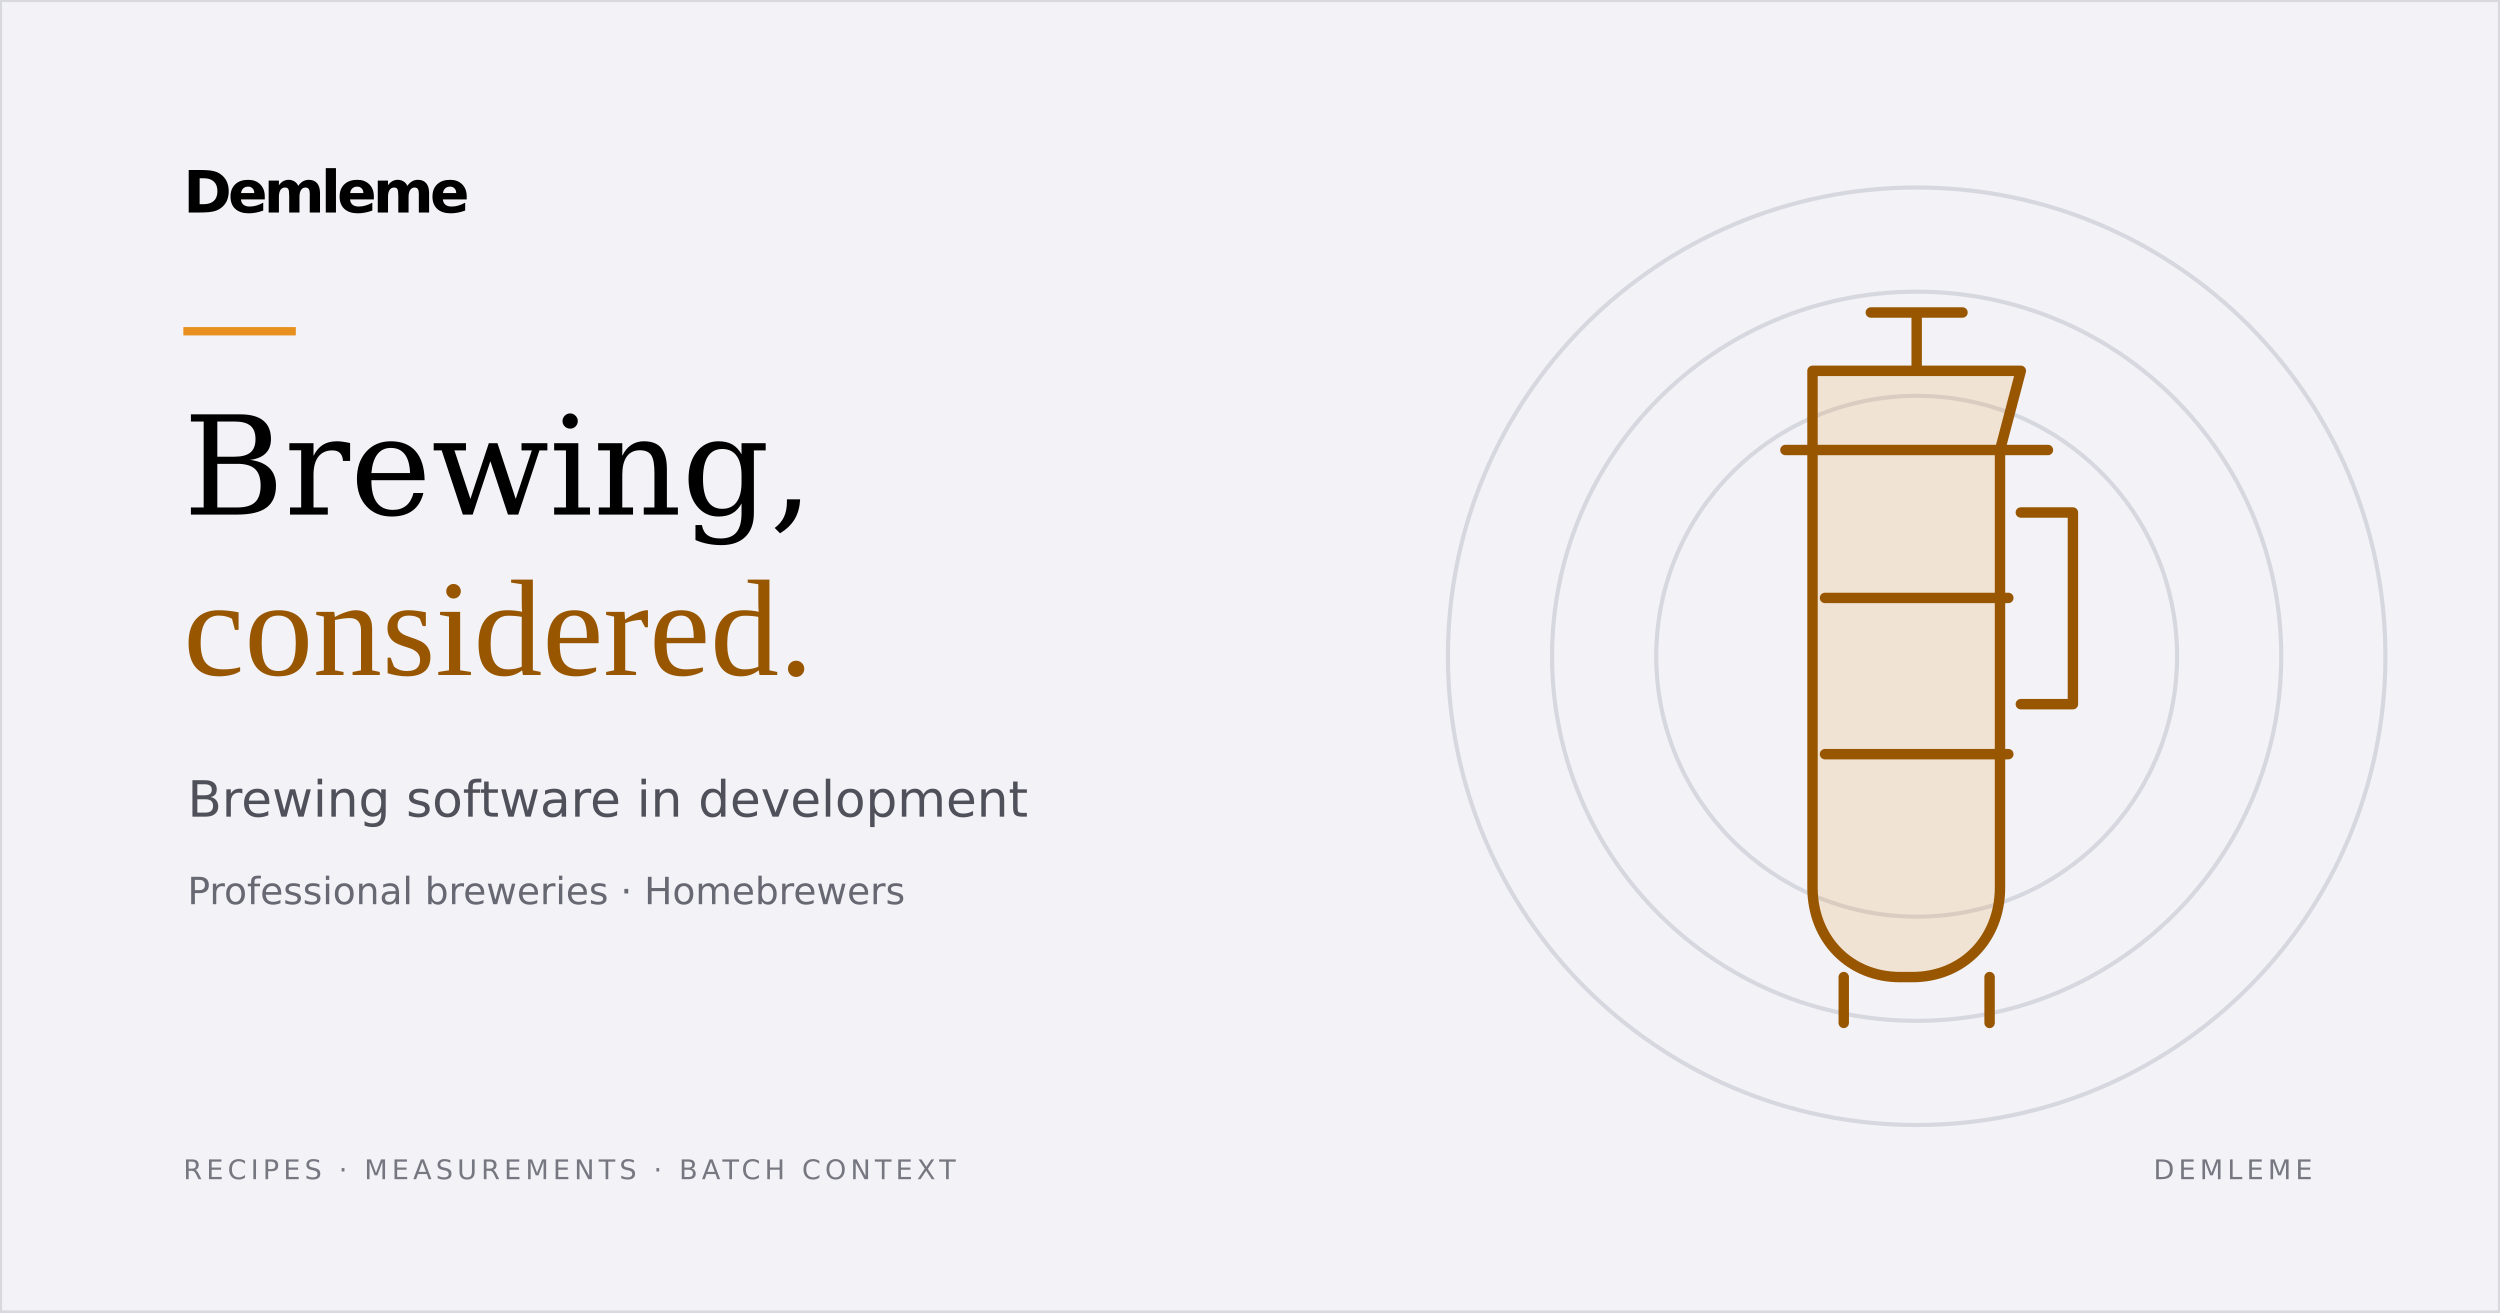
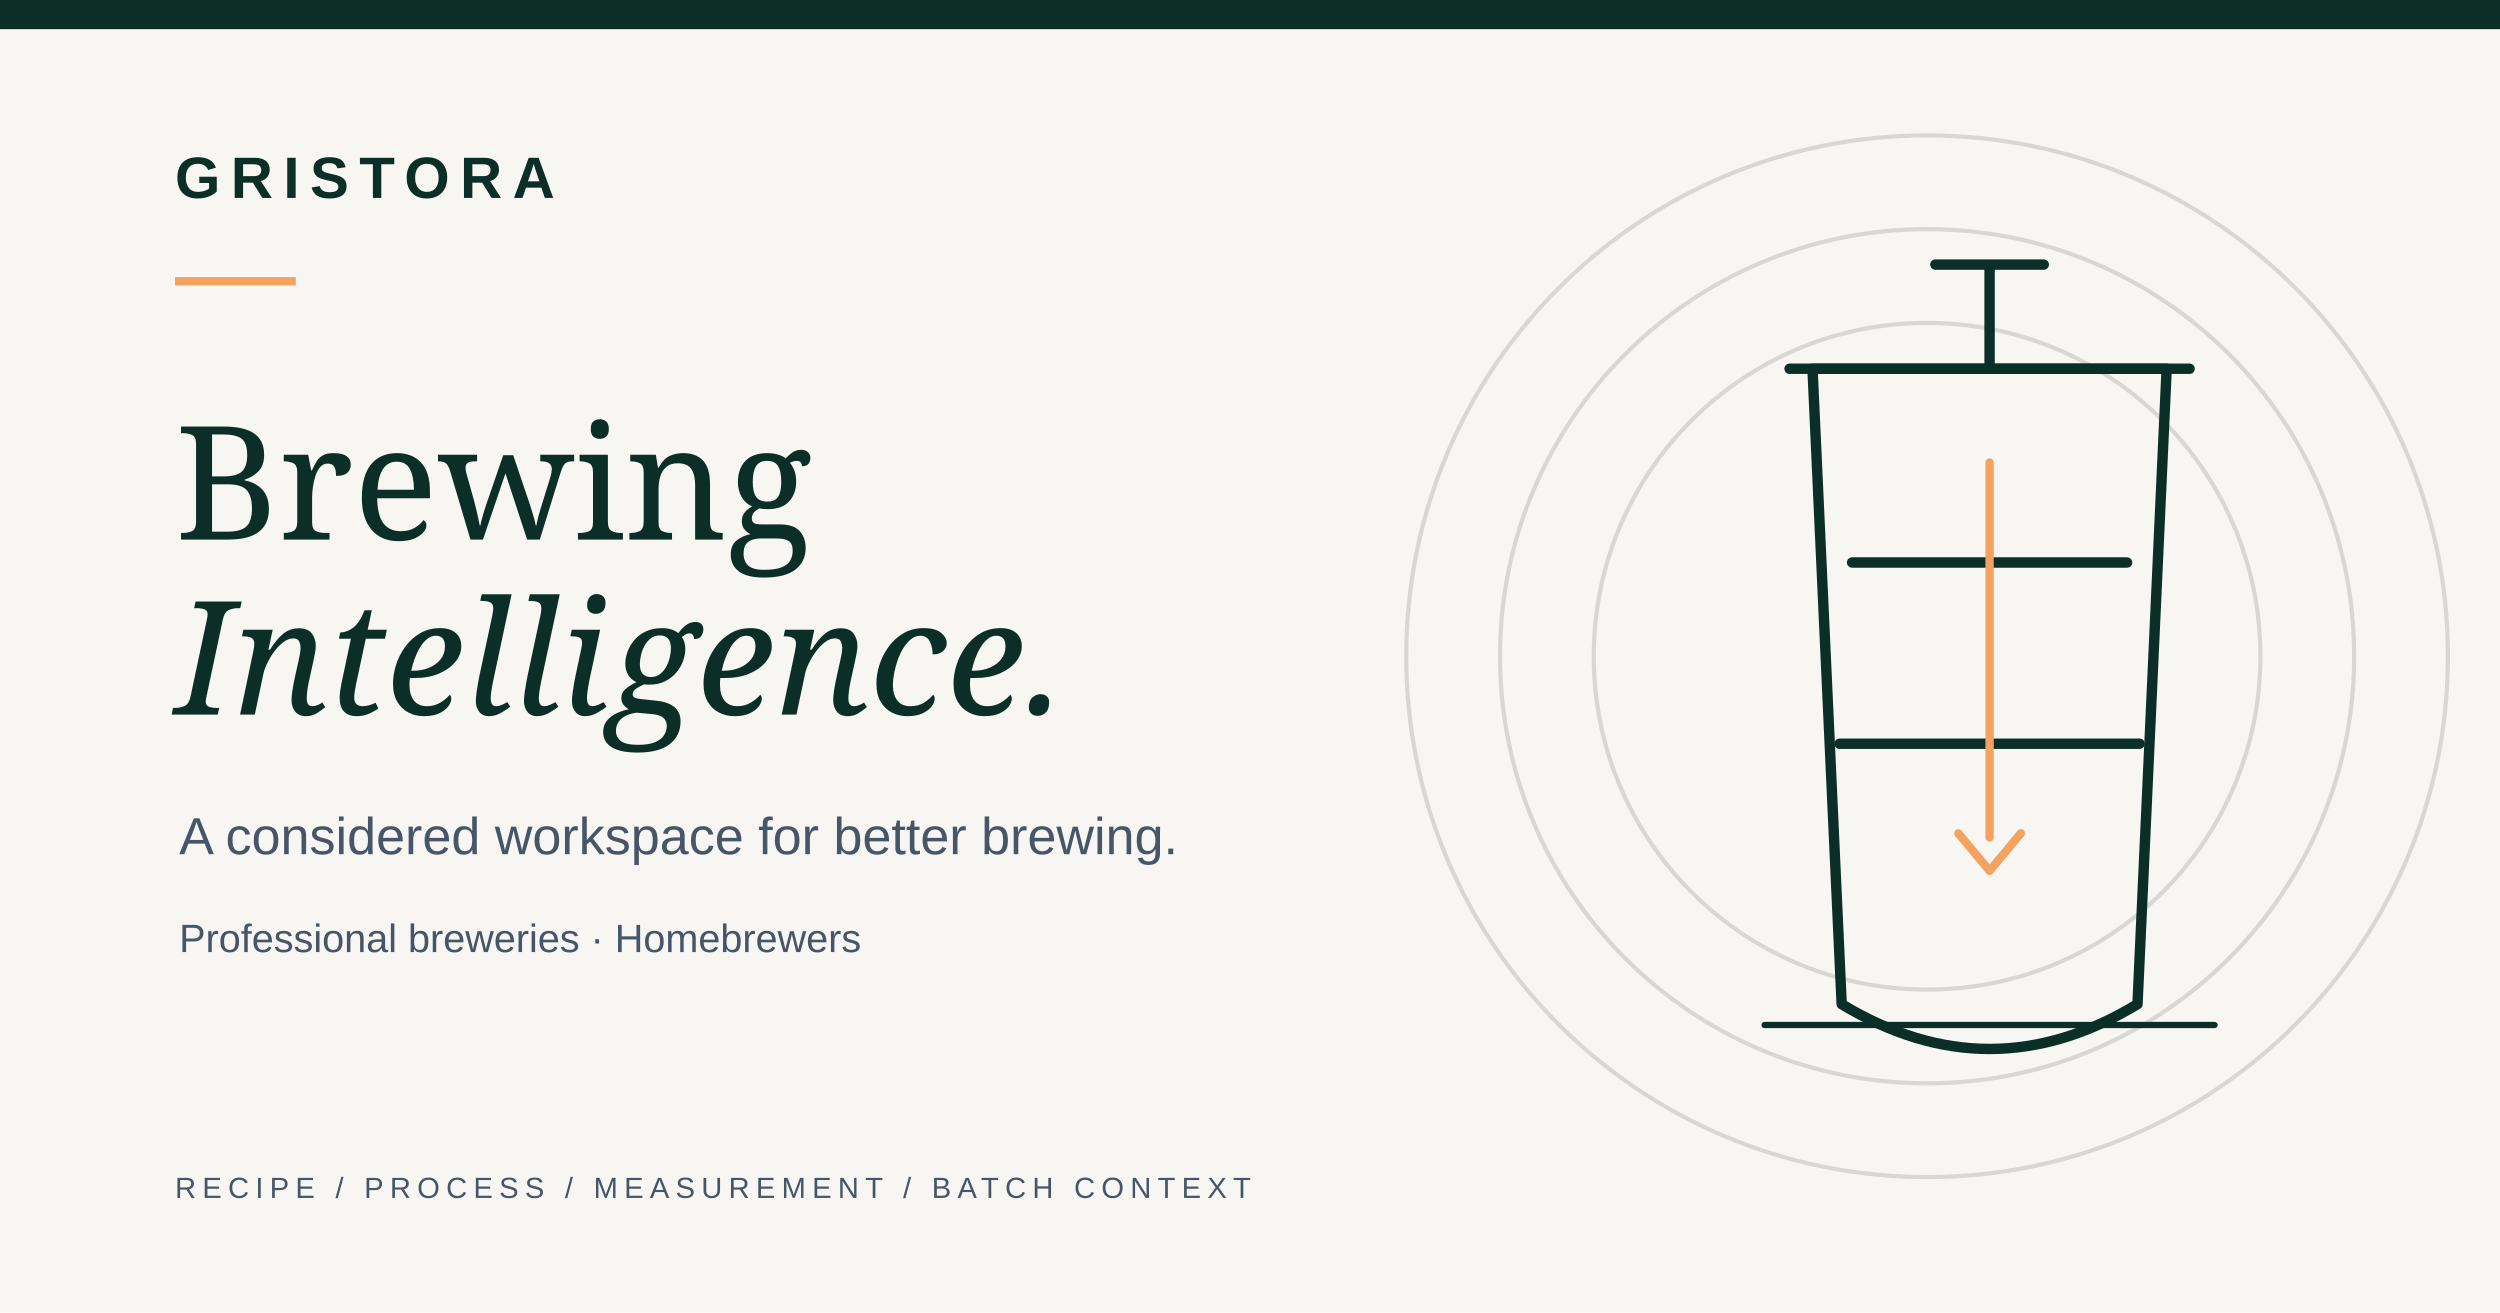
<svg xmlns="http://www.w3.org/2000/svg" width="1200" height="630" viewBox="0 0 1200 630" role="img" aria-labelledby="title desc">
-   <rect width="1200" height="630" fill="#f2f2f7" />
-   <path d="M0 0H1200V630H0Z" fill="none" stroke="#d8d8df" stroke-width="2" />
-   <g fill="none" stroke="#d7d7df" stroke-width="2">
-     <circle cx="920" cy="315" r="225" />
-     <circle cx="920" cy="315" r="175" />
-     <circle cx="920" cy="315" r="125" />
+   <rect width="1200" height="630" fill="#F7F6F3" />
+   <path d="M0 0H1200V14H0Z" fill="#0B2F26" />
+   <g fill="none" stroke="#d8d7d2" stroke-width="2">
+     <circle cx="925" cy="315" r="250" />
+     <circle cx="925" cy="315" r="205" />
+     <circle cx="925" cy="315" r="160" />
  </g>
-   <g transform="translate(800 142)" stroke="#985600" stroke-width="5" fill="none" stroke-linecap="round" stroke-linejoin="round">
-     <path d="M70 36h100l-10 38v210c0 25-18 43-42 43h-6c-24 0-42-18-42-43V74z" fill="#e8901f" fill-opacity=".16" />
-     <path d="M57 74h126M76 145h88M76 220h88" />
-     <path d="M120 36V8M98 8h44" />
-     <path d="M170 104h25v92h-25" />
-     <path d="M85 327v22M155 327v22" />
+   <g transform="translate(805 112)" fill="none" stroke="#0B2F26" stroke-width="5" stroke-linecap="round" stroke-linejoin="round">
+     <path d="M65 65h170l-14 305q-71 43-142 0z" />
+     <path d="M54 65h192M84 158h132M78 245h144" />
+     <path d="M150 65V15m-26 0h52" />
+     <path d="M150 110v180" stroke="#F4A261" stroke-width="4" />
+     <path d="M135 288l15 18 15-18" stroke="#F4A261" stroke-width="4" />
+     <path d="M42 380h216" stroke-width="3" />
  </g>
-   <g transform="translate(88 102)">
-     <text x="0" y="0" fill="#000000" font-family="DejaVu Sans" font-size="28" font-weight="700" letter-spacing="-1.8">Demleme</text>
-     <rect x="0" y="55" width="54" height="4" fill="#e8901f" />
-     <text x="0" y="145" fill="#000000" font-family="DejaVu Serif" font-size="66" font-weight="400">Brewing,</text>
-     <text x="0" y="222" fill="#985600" font-family="Georgia, 'Times New Roman', serif" font-size="66" font-weight="400">considered.</text>
-     <text x="2" y="290" fill="#50505a" font-family="DejaVu Sans" font-size="24">Brewing software in development</text>
-     <text x="2" y="332" fill="#686873" font-family="DejaVu Sans" font-size="18">Professional breweries · Homebrewers</text>
+   <g transform="translate(84 95)">
+     <text x="0" y="0" fill="#0B2F26" font-family="Arial,sans-serif" font-size="28" font-weight="700" letter-spacing="5">GRISTORA</text>
+     <rect x="0" y="38" width="58" height="4" fill="#F4A261" />
+     <text x="0" y="164" fill="#0B2F26" font-family="Georgia,serif" font-size="76">Brewing</text>
+     <text x="0" y="248" fill="#0B2F26" font-family="Georgia,serif" font-size="76" font-style="italic">Intelligence.</text>
+     <text x="2" y="315" fill="#475569" font-family="Arial,sans-serif" font-size="25">A considered workspace for better brewing.</text>
+     <text x="2" y="362" fill="#475569" font-family="Arial,sans-serif" font-size="19">Professional breweries · Homebrewers</text>
  </g>
-   <g fill="#777781" font-family="DejaVu Sans" font-size="13" letter-spacing="2">
-     <text x="88" y="566">RECIPES  ·  MEASUREMENTS  ·  BATCH CONTEXT</text>
-     <text x="1110" y="566" text-anchor="end">DEMLEME</text>
-   </g>
+   <text x="84" y="575" fill="#475569" font-family="Arial,sans-serif" font-size="14" letter-spacing="3">RECIPE  /  PROCESS  /  MEASUREMENT  /  BATCH CONTEXT</text>
</svg>
